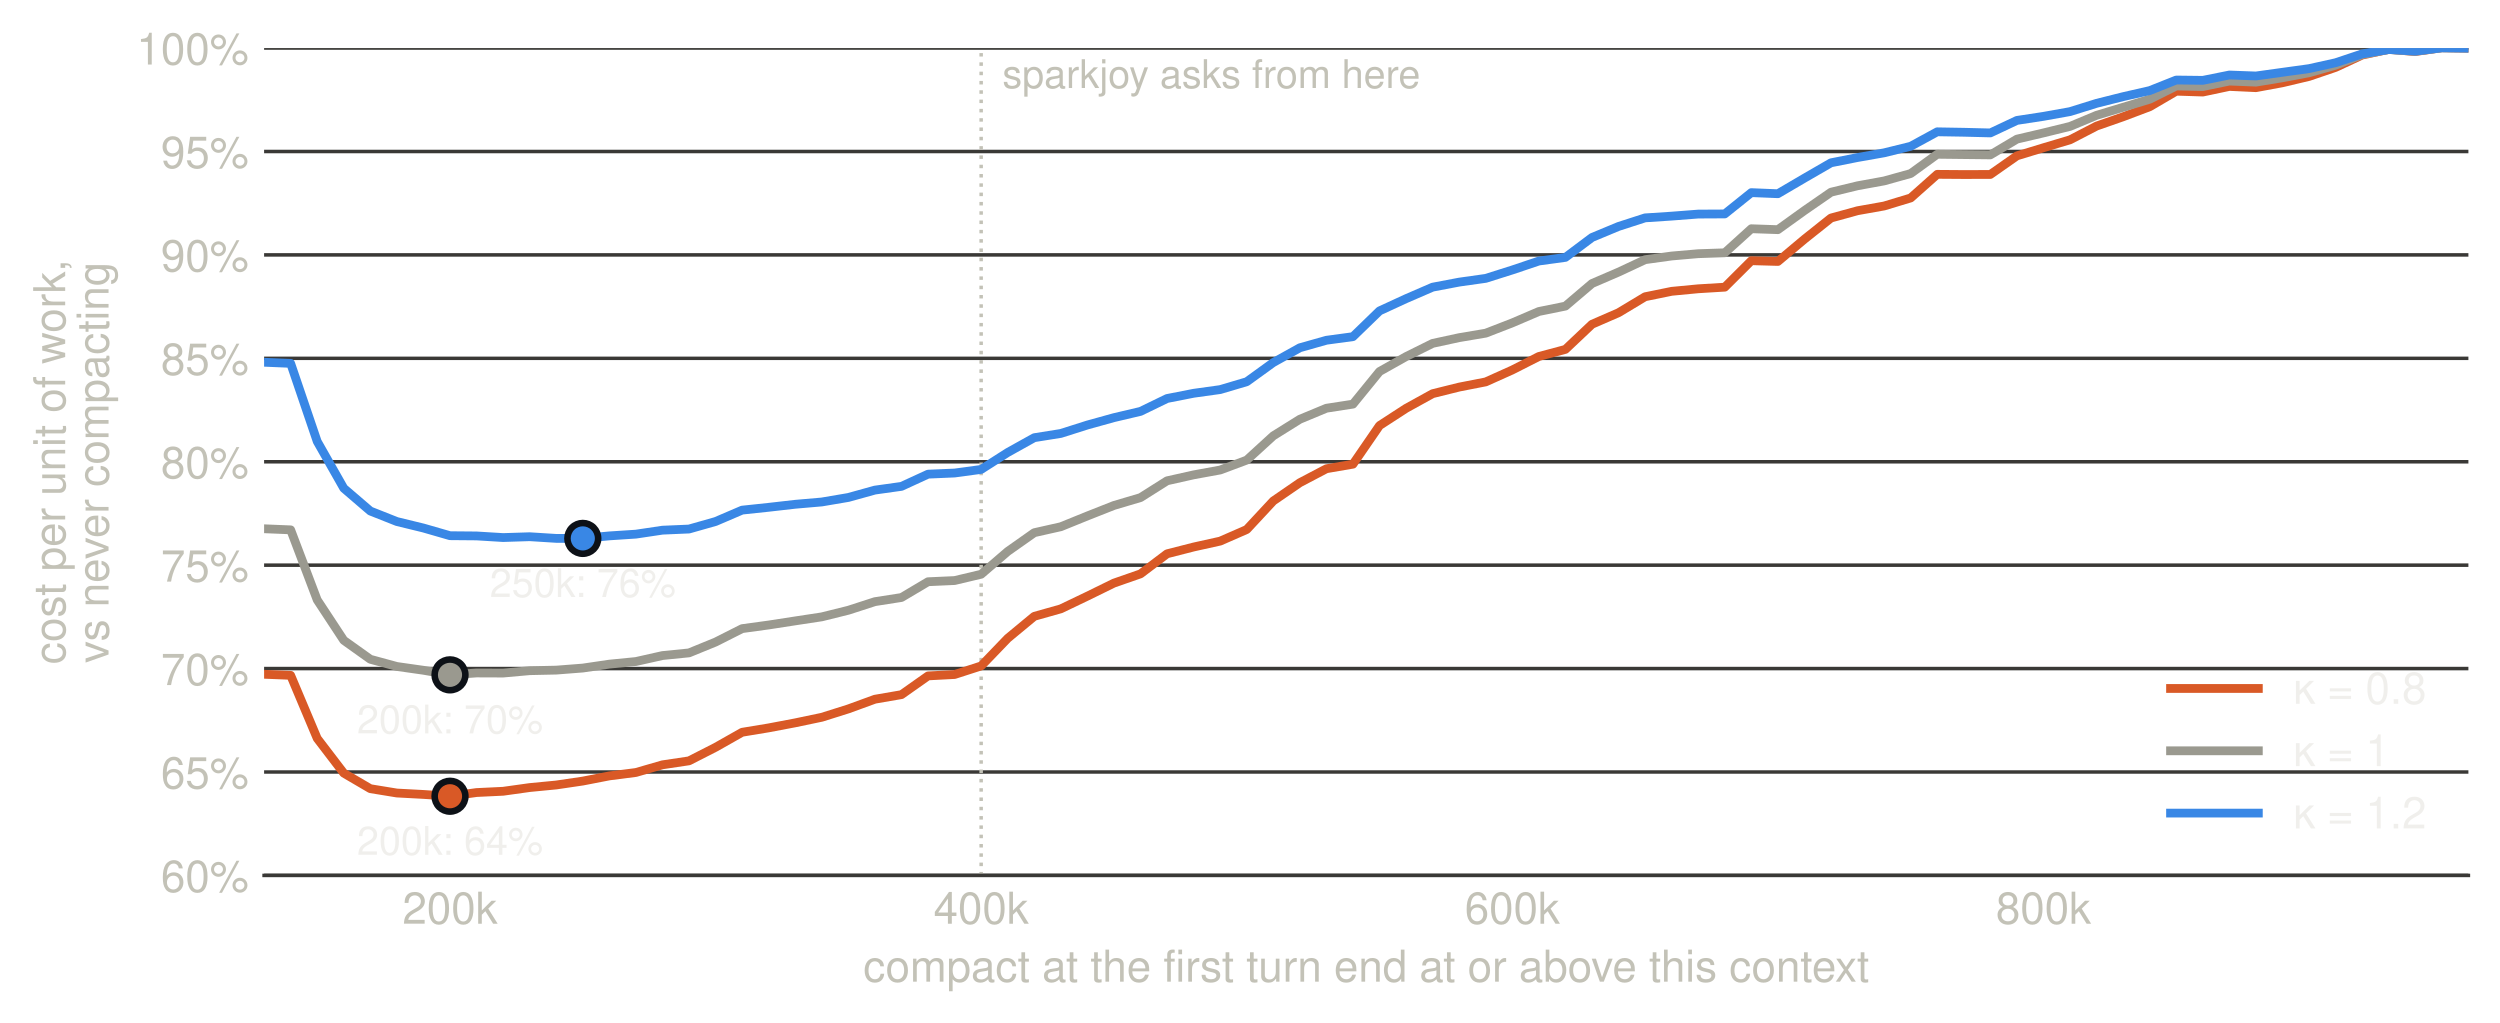
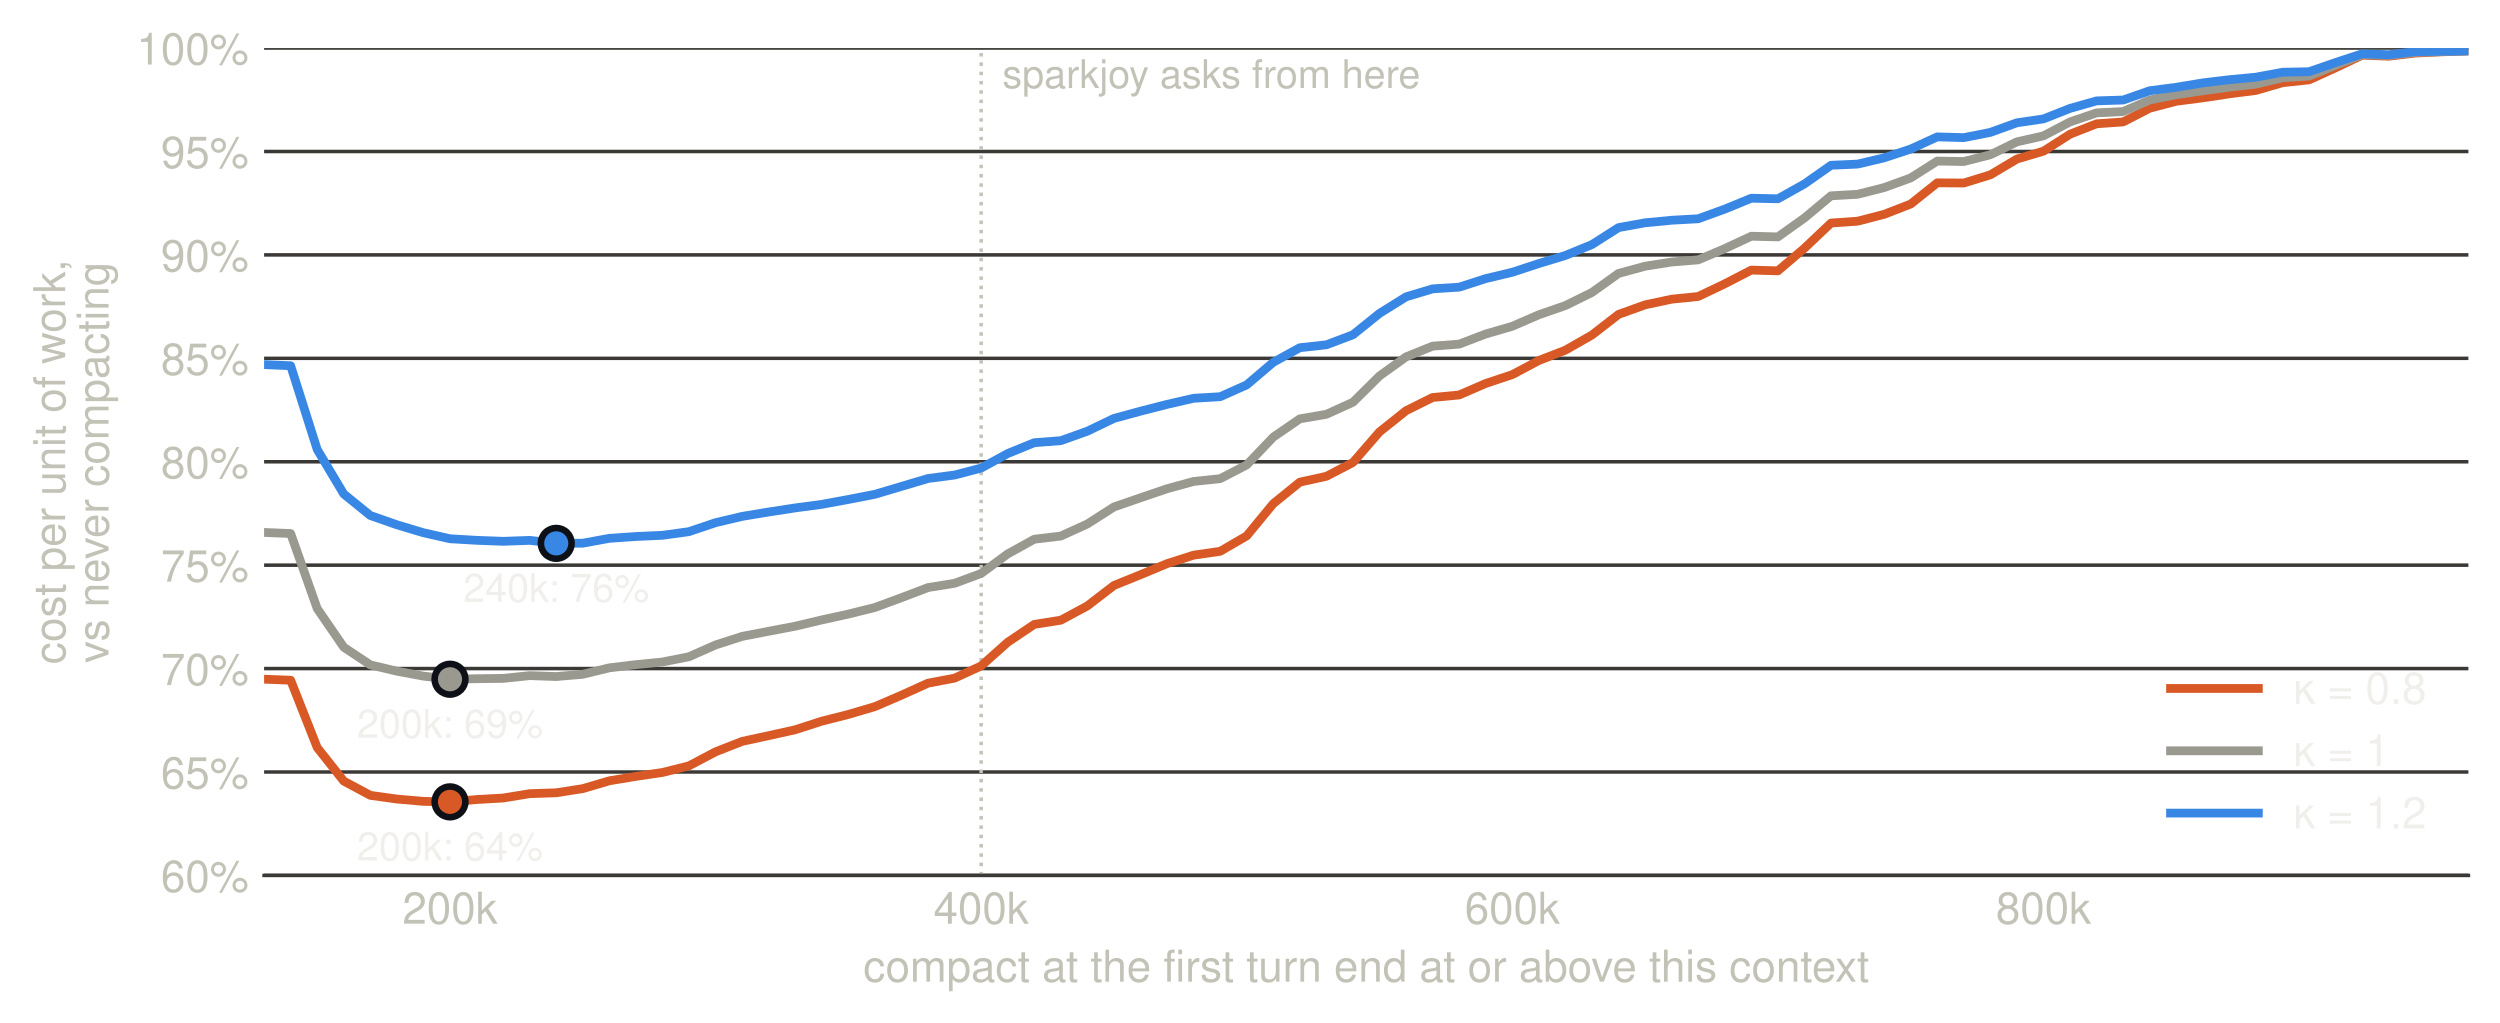
<svg xmlns="http://www.w3.org/2000/svg" xmlns:xlink="http://www.w3.org/1999/xlink" width="569.568pt" height="232.93pt" viewBox="0 0 569.568 232.93" version="1.1">
  <defs>
    <style type="text/css">*{stroke-linejoin: round; stroke-linecap: butt}</style>
  </defs>
  <g id="figure_1">
    <g id="patch_1">
      <path d="M 0 232.93  L 569.568 232.93  L 569.568 0  L 0 0  L 0 232.93  z " style="fill: none" />
    </g>
    <g id="axes_1">
      <g id="patch_2">
        <path d="M 60.168 199.446  L 562.368 199.446  L 562.368 10.95  L 60.168 10.95  L 60.168 199.446  z " style="fill: none" />
      </g>
      <g id="matplotlib.axis_1">
        <g id="xtick_1">
          <g id="line2d_1" />
          <g id="text_1">
            <text style="font-size: 10px; font-family: 'Helvetica', 'Arial', 'DejaVu Sans'; text-anchor: middle; fill: #c3c2b7" x="102.522" y="210.446" transform="rotate(-0 102.5218 210.446)">200k</text>
          </g>
        </g>
        <g id="xtick_2">
          <g id="line2d_2" />
          <g id="text_2">
            <text style="font-size: 10px; font-family: 'Helvetica', 'Arial', 'DejaVu Sans'; text-anchor: middle; fill: #c3c2b7" x="223.534" y="210.446" transform="rotate(-0 223.5338 210.446)">400k</text>
          </g>
        </g>
        <g id="xtick_3">
          <g id="line2d_3" />
          <g id="text_3">
            <text style="font-size: 10px; font-family: 'Helvetica', 'Arial', 'DejaVu Sans'; text-anchor: middle; fill: #c3c2b7" x="344.546" y="210.446" transform="rotate(-0 344.5459 210.446)">600k</text>
          </g>
        </g>
        <g id="xtick_4">
          <g id="line2d_4" />
          <g id="text_4">
            <text style="font-size: 10px; font-family: 'Helvetica', 'Arial', 'DejaVu Sans'; text-anchor: middle; fill: #c3c2b7" x="465.558" y="210.446" transform="rotate(-0 465.5579 210.446)">800k</text>
          </g>
        </g>
        <g id="text_5">
          <text style="font-size: 10px; font-family: 'Helvetica', 'Arial', 'DejaVu Sans'; text-anchor: middle; fill: #c3c2b7" x="311.268" y="223.645" transform="rotate(-0 311.2676 223.6452)">compact at the first turn end at or above this context</text>
        </g>
      </g>
      <g id="matplotlib.axis_2">
        <g id="ytick_1">
          <g id="line2d_5">
            <path d="M 60.168 199.446  L 562.368 199.446  " clip-path="url(#p92335eda85)" style="fill: none; stroke: #3a3936; stroke-width: 0.8; stroke-linecap: square" />
          </g>
          <g id="line2d_6" />
          <g id="text_6">
            <text style="font-size: 10px; font-family: 'Helvetica', 'Arial', 'DejaVu Sans'; text-anchor: end; fill: #c3c2b7" x="56.668" y="203.196" transform="rotate(-0 56.66758 203.196)">60%</text>
          </g>
        </g>
        <g id="ytick_2">
          <g id="line2d_7">
            <path d="M 60.168 175.884  L 562.368 175.884  " clip-path="url(#p92335eda85)" style="fill: none; stroke: #3a3936; stroke-width: 0.8; stroke-linecap: square" />
          </g>
          <g id="line2d_8" />
          <g id="text_7">
            <text style="font-size: 10px; font-family: 'Helvetica', 'Arial', 'DejaVu Sans'; text-anchor: end; fill: #c3c2b7" x="56.668" y="179.634" transform="rotate(-0 56.66758 179.634)">65%</text>
          </g>
        </g>
        <g id="ytick_3">
          <g id="line2d_9">
            <path d="M 60.168 152.322  L 562.368 152.322  " clip-path="url(#p92335eda85)" style="fill: none; stroke: #3a3936; stroke-width: 0.8; stroke-linecap: square" />
          </g>
          <g id="line2d_10" />
          <g id="text_8">
            <text style="font-size: 10px; font-family: 'Helvetica', 'Arial', 'DejaVu Sans'; text-anchor: end; fill: #c3c2b7" x="56.668" y="156.072" transform="rotate(-0 56.66758 156.072)">70%</text>
          </g>
        </g>
        <g id="ytick_4">
          <g id="line2d_11">
            <path d="M 60.168 128.76  L 562.368 128.76  " clip-path="url(#p92335eda85)" style="fill: none; stroke: #3a3936; stroke-width: 0.8; stroke-linecap: square" />
          </g>
          <g id="line2d_12" />
          <g id="text_9">
            <text style="font-size: 10px; font-family: 'Helvetica', 'Arial', 'DejaVu Sans'; text-anchor: end; fill: #c3c2b7" x="56.668" y="132.51" transform="rotate(-0 56.66758 132.51)">75%</text>
          </g>
        </g>
        <g id="ytick_5">
          <g id="line2d_13">
            <path d="M 60.168 105.198  L 562.368 105.198  " clip-path="url(#p92335eda85)" style="fill: none; stroke: #3a3936; stroke-width: 0.8; stroke-linecap: square" />
          </g>
          <g id="line2d_14" />
          <g id="text_10">
            <text style="font-size: 10px; font-family: 'Helvetica', 'Arial', 'DejaVu Sans'; text-anchor: end; fill: #c3c2b7" x="56.668" y="108.948" transform="rotate(-0 56.66758 108.948)">80%</text>
          </g>
        </g>
        <g id="ytick_6">
          <g id="line2d_15">
            <path d="M 60.168 81.636  L 562.368 81.636  " clip-path="url(#p92335eda85)" style="fill: none; stroke: #3a3936; stroke-width: 0.8; stroke-linecap: square" />
          </g>
          <g id="line2d_16" />
          <g id="text_11">
            <text style="font-size: 10px; font-family: 'Helvetica', 'Arial', 'DejaVu Sans'; text-anchor: end; fill: #c3c2b7" x="56.668" y="85.386" transform="rotate(-0 56.66758 85.386)">85%</text>
          </g>
        </g>
        <g id="ytick_7">
          <g id="line2d_17">
            <path d="M 60.168 58.074  L 562.368 58.074  " clip-path="url(#p92335eda85)" style="fill: none; stroke: #3a3936; stroke-width: 0.8; stroke-linecap: square" />
          </g>
          <g id="line2d_18" />
          <g id="text_12">
            <text style="font-size: 10px; font-family: 'Helvetica', 'Arial', 'DejaVu Sans'; text-anchor: end; fill: #c3c2b7" x="56.668" y="61.824" transform="rotate(-0 56.66758 61.824)">90%</text>
          </g>
        </g>
        <g id="ytick_8">
          <g id="line2d_19">
            <path d="M 60.168 34.512  L 562.368 34.512  " clip-path="url(#p92335eda85)" style="fill: none; stroke: #3a3936; stroke-width: 0.8; stroke-linecap: square" />
          </g>
          <g id="line2d_20" />
          <g id="text_13">
            <text style="font-size: 10px; font-family: 'Helvetica', 'Arial', 'DejaVu Sans'; text-anchor: end; fill: #c3c2b7" x="56.668" y="38.262" transform="rotate(-0 56.66758 38.262)">95%</text>
          </g>
        </g>
        <g id="ytick_9">
          <g id="line2d_21">
            <path d="M 60.168 10.95  L 562.368 10.95  " clip-path="url(#p92335eda85)" style="fill: none; stroke: #3a3936; stroke-width: 0.8; stroke-linecap: square" />
          </g>
          <g id="line2d_22" />
          <g id="text_14">
            <text style="font-size: 10px; font-family: 'Helvetica', 'Arial', 'DejaVu Sans'; text-anchor: end; fill: #c3c2b7" x="56.668" y="14.7" transform="rotate(-0 56.66758 14.7)">100%</text>
          </g>
        </g>
        <g id="text_15">
          <text style="font-size: 10px; font-family: 'Helvetica', 'Arial', 'DejaVu Sans'; fill: #c3c2b7" transform="translate(14.84893 151.3253) rotate(-90)">cost per unit of work,</text>
          <text style="font-size: 10px; font-family: 'Helvetica', 'Arial', 'DejaVu Sans'; fill: #c3c2b7" transform="translate(24.73115 151.0496) rotate(-90)">vs never compacting</text>
        </g>
      </g>
      <g id="line2d_23">
        <path d="M 223.534 199.446  L 223.534 10.95  " clip-path="url(#p92335eda85)" style="fill: none; stroke-dasharray: 0.8,1.32; stroke-dashoffset: 0; stroke: #c3c2b7; stroke-width: 0.8" />
      </g>
      <g id="line2d_24">
-         <path d="M 60.168 153.62  L 66.218 153.86  L 72.269 168.226  L 78.319 176.143  L 84.37 179.683  L 90.421 180.672  L 96.471 180.995  L 102.522 181.403  L 108.572 180.562  L 114.623 180.274  L 120.674 179.427  L 126.724 178.842  L 132.775 177.948  L 138.825 176.773  L 144.876 175.994  L 150.927 174.245  L 156.977 173.34  L 163.028 170.254  L 169.078 166.831  L 175.129 165.831  L 181.18 164.683  L 187.23 163.414  L 193.281 161.507  L 199.331 159.3  L 205.382 158.256  L 211.433 153.989  L 217.483 153.672  L 223.534 151.718  L 229.584 145.427  L 235.635 140.417  L 241.686 138.71  L 247.736 135.814  L 253.787 132.846  L 259.837 130.741  L 265.888 126.172  L 271.939 124.623  L 277.989 123.28  L 284.04 120.635  L 290.09 114.131  L 296.141 109.971  L 302.192 106.791  L 308.242 105.752  L 314.293 96.955  L 320.343 93.029  L 326.394 89.691  L 332.445 88.188  L 338.495 87.005  L 344.546 84.287  L 350.596 81.216  L 356.647 79.597  L 362.698 73.876  L 368.748 71.244  L 374.799 67.607  L 380.85 66.372  L 386.9 65.793  L 392.951 65.426  L 399.001 59.397  L 405.052 59.568  L 411.103 54.491  L 417.153 49.672  L 423.204 48.008  L 429.254 46.931  L 435.305 45.1  L 441.356 39.719  L 447.406 39.763  L 453.457 39.746  L 459.507 35.507  L 465.558 33.66  L 471.609 31.851  L 477.659 28.719  L 483.71 26.601  L 489.76 24.317  L 495.811 20.778  L 501.862 20.973  L 507.912 19.693  L 513.963 19.976  L 520.013 18.855  L 526.064 17.418  L 532.115 15.356  L 538.165 12.539  L 544.216 11.246  L 550.266 11.741  L 556.317 10.88  L 562.368 10.979  " clip-path="url(#p92335eda85)" style="fill: none; stroke: #d95926; stroke-width: 2; stroke-linecap: square" />
+         <path d="M 60.168 154.737  L 66.218 154.976  L 72.269 170.315  L 78.319 177.955  L 84.37 181.202  L 90.421 182.042  L 96.471 182.576  L 102.522 182.684  L 108.572 182.159  L 114.623 181.811  L 120.674 180.82  L 126.724 180.617  L 132.775 179.671  L 138.825 177.887  L 144.876 176.879  L 150.927 175.993  L 156.977 174.472  L 163.028 171.281  L 169.078 168.909  L 175.129 167.599  L 181.18 166.255  L 187.23 164.299  L 193.281 162.765  L 199.331 160.979  L 205.382 158.379  L 211.433 155.641  L 217.483 154.498  L 223.534 151.717  L 229.584 146.32  L 235.635 142.25  L 241.686 141.294  L 247.736 138.037  L 253.787 133.381  L 259.837 130.932  L 265.888 128.409  L 271.939 126.478  L 277.989 125.602  L 284.04 122.088  L 290.09 114.745  L 296.141 109.845  L 302.192 108.51  L 308.242 105.366  L 314.293 98.392  L 320.343 93.563  L 326.394 90.559  L 332.445 89.983  L 338.495 87.358  L 344.546 85.344  L 350.596 82.125  L 356.647 79.772  L 362.698 76.318  L 368.748 71.629  L 374.799 69.451  L 380.85 68.163  L 386.9 67.549  L 392.951 64.656  L 399.001 61.535  L 405.052 61.704  L 411.103 56.545  L 417.153 50.813  L 423.204 50.396  L 429.254 48.832  L 435.305 46.486  L 441.356 41.659  L 447.406 41.694  L 453.457 39.833  L 459.507 36.232  L 465.558 34.44  L 471.609 30.574  L 477.659 28.205  L 483.71 27.777  L 489.76 24.654  L 495.811 23.072  L 501.862 22.293  L 507.912 21.383  L 513.963 20.601  L 520.013 18.841  L 526.064 18.196  L 532.115 15.443  L 538.165 12.566  L 544.216 12.804  L 550.266 12.088  L 556.317 11.807  L 562.368 11.596  " clip-path="url(#p92335eda85)" style="fill: none; stroke: #d95926; stroke-width: 2; stroke-linecap: square" />
      </g>
      <g id="line2d_25">
-         <path d="M 60.168 120.466  L 66.218 120.715  L 72.269 136.679  L 78.319 145.881  L 84.37 150.198  L 90.421 151.844  L 96.471 152.706  L 102.522 153.748  L 108.572 153.32  L 114.623 153.343  L 120.674 152.802  L 126.724 152.671  L 132.775 152.201  L 138.825 151.309  L 144.876 150.713  L 150.927 149.353  L 156.977 148.746  L 163.028 146.276  L 169.078 143.219  L 175.129 142.389  L 181.18 141.455  L 187.23 140.535  L 193.281 139.032  L 199.331 137.073  L 205.382 136.127  L 211.433 132.535  L 217.483 132.264  L 223.534 130.83  L 229.584 125.631  L 235.635 121.363  L 241.686 120.002  L 247.736 117.547  L 253.787 115.158  L 259.837 113.365  L 265.888 109.54  L 271.939 108.185  L 277.989 107.079  L 284.04 104.823  L 290.09 99.295  L 296.141 95.517  L 302.192 93.005  L 308.242 92.071  L 314.293 84.639  L 320.343 81.238  L 326.394 78.233  L 332.445 76.925  L 338.495 75.903  L 344.546 73.559  L 350.596 70.967  L 356.647 69.739  L 362.698 64.596  L 368.748 61.989  L 374.799 59.162  L 380.85 58.325  L 386.9 57.8  L 392.951 57.593  L 399.001 52.113  L 405.052 52.325  L 411.103 47.97  L 417.153 43.787  L 423.204 42.324  L 429.254 41.221  L 435.305 39.536  L 441.356 35.147  L 447.406 35.218  L 453.457 35.286  L 459.507 31.7  L 465.558 30.282  L 471.609 28.797  L 477.659 26.269  L 483.71 24.437  L 489.76 22.605  L 495.811 19.588  L 501.862 19.723  L 507.912 18.469  L 513.963 18.714  L 520.013 17.718  L 526.064 16.576  L 532.115 14.858  L 538.165 12.432  L 544.216 11.279  L 550.266 11.699  L 556.317 10.891  L 562.368 10.974  " clip-path="url(#p92335eda85)" style="fill: none; stroke: #9a998f; stroke-width: 2; stroke-linecap: square" />
+         <path d="M 60.168 121.305  L 66.218 121.554  L 72.269 138.646  L 78.319 147.451  L 84.37 151.478  L 90.421 152.911  L 96.471 154.04  L 102.522 154.745  L 108.572 154.629  L 114.623 154.553  L 120.674 153.923  L 126.724 154.137  L 132.775 153.619  L 138.825 152.15  L 144.876 151.42  L 150.927 150.819  L 156.977 149.617  L 163.028 146.936  L 169.078 144.986  L 175.129 143.818  L 181.18 142.665  L 187.23 141.229  L 193.281 139.903  L 199.331 138.397  L 205.382 136.162  L 211.433 133.861  L 217.483 132.889  L 223.534 130.646  L 229.584 126.192  L 235.635 122.848  L 241.686 122.13  L 247.736 119.367  L 253.787 115.494  L 259.837 113.408  L 265.888 111.348  L 271.939 109.684  L 277.989 109.056  L 284.04 105.912  L 290.09 99.579  L 296.141 95.419  L 302.192 94.385  L 308.242 91.637  L 314.293 85.645  L 320.343 81.3  L 326.394 78.86  L 332.445 78.398  L 338.495 76.088  L 344.546 74.334  L 350.596 71.706  L 356.647 69.609  L 362.698 66.627  L 368.748 62.295  L 374.799 60.65  L 380.85 59.692  L 386.9 59.205  L 392.951 56.635  L 399.001 53.82  L 405.052 53.971  L 411.103 49.657  L 417.153 44.607  L 423.204 44.267  L 429.254 42.739  L 435.305 40.535  L 441.356 36.696  L 447.406 36.797  L 453.457 35.256  L 459.507 32.317  L 465.558 30.951  L 471.609 27.774  L 477.659 25.716  L 483.71 25.409  L 489.76 22.776  L 495.811 21.568  L 501.862 20.67  L 507.912 19.848  L 513.963 19.156  L 520.013 17.709  L 526.064 17.321  L 532.115 14.877  L 538.165 12.44  L 544.216 12.643  L 550.266 11.934  L 556.317 11.747  L 562.368 11.596  " clip-path="url(#p92335eda85)" style="fill: none; stroke: #9a998f; stroke-width: 2; stroke-linecap: square" />
      </g>
      <g id="line2d_26">
-         <path d="M 60.168 82.53  L 66.218 82.786  L 72.269 100.574  L 78.319 111.234  L 84.37 116.427  L 90.421 118.823  L 96.471 120.3  L 102.522 122.047  L 108.572 122.099  L 114.623 122.47  L 120.674 122.279  L 126.724 122.659  L 132.775 122.662  L 138.825 122.089  L 144.876 121.693  L 150.927 120.789  L 156.977 120.529  L 163.028 118.812  L 169.078 116.22  L 175.129 115.579  L 181.18 114.888  L 187.23 114.364  L 193.281 113.335  L 199.331 111.657  L 205.382 110.809  L 211.433 108.026  L 217.483 107.768  L 223.534 106.946  L 229.584 103.086  L 235.635 99.717  L 241.686 98.75  L 247.736 96.829  L 253.787 95.151  L 259.837 93.726  L 265.888 90.789  L 271.939 89.601  L 277.989 88.757  L 284.04 86.967  L 290.09 82.594  L 296.141 79.23  L 302.192 77.521  L 308.242 76.697  L 314.293 70.83  L 320.343 68.043  L 326.394 65.422  L 332.445 64.274  L 338.495 63.42  L 344.546 61.506  L 350.596 59.468  L 356.647 58.64  L 362.698 54.104  L 368.748 51.59  L 374.799 49.635  L 380.85 49.239  L 386.9 48.772  L 392.951 48.74  L 399.001 43.886  L 405.052 44.135  L 411.103 40.586  L 417.153 37.089  L 423.204 35.887  L 429.254 34.819  L 435.305 33.326  L 441.356 30.03  L 447.406 30.133  L 453.457 30.284  L 459.507 27.434  L 465.558 26.51  L 471.609 25.427  L 477.659 23.542  L 483.71 22.02  L 489.76 20.64  L 495.811 18.232  L 501.862 18.305  L 507.912 17.09  L 513.963 17.31  L 520.013 16.469  L 526.064 15.634  L 532.115 14.293  L 538.165 12.273  L 544.216 11.284  L 550.266 11.648  L 556.317 10.898  L 562.368 10.968  " clip-path="url(#p92335eda85)" style="fill: none; stroke: #3987e5; stroke-width: 2; stroke-linecap: square" />
+         <path d="M 60.168 83.067  L 66.218 83.323  L 72.269 102.414  L 78.319 112.542  L 84.37 117.446  L 90.421 119.559  L 96.471 121.372  L 102.522 122.742  L 108.572 123.098  L 114.623 123.327  L 120.674 123.111  L 126.724 123.791  L 132.775 123.752  L 138.825 122.647  L 144.876 122.23  L 150.927 121.955  L 156.977 121.12  L 163.028 119.079  L 169.078 117.648  L 175.129 116.647  L 181.18 115.714  L 187.23 114.902  L 193.281 113.793  L 199.331 112.612  L 205.382 110.813  L 211.433 109.013  L 217.483 108.223  L 223.534 106.637  L 229.584 103.327  L 235.635 100.86  L 241.686 100.393  L 247.736 98.233  L 253.787 95.323  L 259.837 93.678  L 265.888 92.128  L 271.939 90.736  L 277.989 90.382  L 284.04 87.678  L 290.09 82.534  L 296.141 79.214  L 302.192 78.554  L 308.242 76.265  L 314.293 71.395  L 320.343 67.624  L 326.394 65.807  L 332.445 65.42  L 338.495 63.471  L 344.546 62.025  L 350.596 60.035  L 356.647 58.195  L 362.698 55.711  L 368.748 51.853  L 374.799 50.758  L 380.85 50.176  L 386.9 49.841  L 392.951 47.638  L 399.001 45.158  L 405.052 45.291  L 411.103 41.904  L 417.153 37.653  L 423.204 37.385  L 429.254 35.957  L 435.305 33.956  L 441.356 31.187  L 447.406 31.356  L 453.457 30.158  L 459.507 27.973  L 465.558 27.086  L 471.609 24.693  L 477.659 22.98  L 483.71 22.788  L 489.76 20.672  L 495.811 19.882  L 501.862 18.882  L 507.912 18.158  L 513.963 17.581  L 520.013 16.457  L 526.064 16.341  L 532.115 14.242  L 538.165 12.263  L 544.216 12.464  L 550.266 11.77  L 556.317 11.681  L 562.368 11.596  " clip-path="url(#p92335eda85)" style="fill: none; stroke: #3987e5; stroke-width: 2; stroke-linecap: square" />
      </g>
      <g id="patch_3">
        <path d="M 60.168 199.446  L 562.368 199.446  " style="fill: none; stroke: #3a3936; stroke-width: 0.8; stroke-linejoin: miter; stroke-linecap: square" />
      </g>
      <g id="text_16">
        <text style="font-size: 9px; font-family: 'Helvetica', 'Arial', 'DejaVu Sans'; text-anchor: start; fill: #c3c2b7" x="228.374" y="20.056" transform="rotate(-0 228.3743 20.0562)">sparkjoy asks from here</text>
      </g>
      <g id="line2d_27">
        <defs>
          <path id="mec0bd2ce93" d="M 0 3.5  C 0.928 3.5 1.819 3.131 2.475 2.475  C 3.131 1.819 3.5 0.928 3.5 0  C 3.5 -0.928 3.131 -1.819 2.475 -2.475  C 1.819 -3.131 0.928 -3.5 0 -3.5  C -0.928 -3.5 -1.819 -3.131 -2.475 -2.475  C -3.131 -1.819 -3.5 -0.928 -3.5 0  C -3.5 0.928 -3.131 1.819 -2.475 2.475  C -1.819 3.131 -0.928 3.5 0 3.5  z " style="stroke: #0d1117; stroke-width: 1.5" />
        </defs>
        <g clip-path="url(#p92335eda85)">
-           <use xlink:href="#mec0bd2ce93" x="102.522" y="181.403" style="fill: #d95926; stroke: #0d1117; stroke-width: 1.5" />
+           <use xlink:href="#mec0bd2ce93" x="102.522" y="182.684" style="fill: #d95926; stroke: #0d1117; stroke-width: 1.5" />
        </g>
      </g>
      <g id="text_17">
-         <text style="font-size: 9px; font-family: 'Helvetica', 'Arial', 'DejaVu Sans'; text-anchor: middle; fill: #f0efec" x="102.522" y="194.75" transform="rotate(-0 102.5218 194.7505)">200k: 64%</text>
+         <text style="font-size: 9px; font-family: 'Helvetica', 'Arial', 'DejaVu Sans'; text-anchor: middle; fill: #f0efec" x="102.522" y="196.032" transform="rotate(-0 102.5218 196.0318)">200k: 64%</text>
      </g>
      <g id="line2d_28">
        <defs>
          <path id="md3c864d577" d="M 0 3.5  C 0.928 3.5 1.819 3.131 2.475 2.475  C 3.131 1.819 3.5 0.928 3.5 0  C 3.5 -0.928 3.131 -1.819 2.475 -2.475  C 1.819 -3.131 0.928 -3.5 0 -3.5  C -0.928 -3.5 -1.819 -3.131 -2.475 -2.475  C -3.131 -1.819 -3.5 -0.928 -3.5 0  C -3.5 0.928 -3.131 1.819 -2.475 2.475  C -1.819 3.131 -0.928 3.5 0 3.5  z " style="stroke: #0d1117; stroke-width: 1.5" />
        </defs>
        <g clip-path="url(#p92335eda85)">
-           <use xlink:href="#md3c864d577" x="102.522" y="153.748" style="fill: #9a998f; stroke: #0d1117; stroke-width: 1.5" />
+           <use xlink:href="#md3c864d577" x="102.522" y="154.745" style="fill: #9a998f; stroke: #0d1117; stroke-width: 1.5" />
        </g>
      </g>
      <g id="text_18">
-         <text style="font-size: 9px; font-family: 'Helvetica', 'Arial', 'DejaVu Sans'; text-anchor: middle; fill: #f0efec" x="102.522" y="167.095" transform="rotate(-0 102.5218 167.0949)">200k: 70%</text>
+         <text style="font-size: 9px; font-family: 'Helvetica', 'Arial', 'DejaVu Sans'; text-anchor: middle; fill: #f0efec" x="102.522" y="168.093" transform="rotate(-0 102.5218 168.0927)">200k: 69%</text>
      </g>
      <g id="line2d_29">
        <defs>
          <path id="m3e93c00f11" d="M 0 3.5  C 0.928 3.5 1.819 3.131 2.475 2.475  C 3.131 1.819 3.5 0.928 3.5 0  C 3.5 -0.928 3.131 -1.819 2.475 -2.475  C 1.819 -3.131 0.928 -3.5 0 -3.5  C -0.928 -3.5 -1.819 -3.131 -2.475 -2.475  C -3.131 -1.819 -3.5 -0.928 -3.5 0  C -3.5 0.928 -3.131 1.819 -2.475 2.475  C -1.819 3.131 -0.928 3.5 0 3.5  z " style="stroke: #0d1117; stroke-width: 1.5" />
        </defs>
        <g clip-path="url(#p92335eda85)">
-           <use xlink:href="#m3e93c00f11" x="132.775" y="122.662" style="fill: #3987e5; stroke: #0d1117; stroke-width: 1.5" />
+           <use xlink:href="#m3e93c00f11" x="126.724" y="123.791" style="fill: #3987e5; stroke: #0d1117; stroke-width: 1.5" />
        </g>
      </g>
      <g id="text_19">
-         <text style="font-size: 9px; font-family: 'Helvetica', 'Arial', 'DejaVu Sans'; text-anchor: middle; fill: #f0efec" x="132.775" y="136.01" transform="rotate(-0 132.7748 136.0098)">250k: 76%</text>
+         <text style="font-size: 9px; font-family: 'Helvetica', 'Arial', 'DejaVu Sans'; text-anchor: middle; fill: #f0efec" x="126.724" y="137.139" transform="rotate(-0 126.7242 137.1386)">240k: 76%</text>
      </g>
      <g id="legend_1">
        <g id="line2d_30">
          <path d="M 494.51 156.848  L 504.51 156.848  L 514.51 156.848  " style="fill: none; stroke: #d95926; stroke-width: 2; stroke-linecap: square" />
        </g>
        <g id="text_20">
          <text style="font-size: 10px; font-family: 'Helvetica', 'Arial', 'DejaVu Sans'; text-anchor: start; fill: #f0efec" x="522.51" y="160.348" transform="rotate(-0 522.5098 160.3483)">κ = 0.8</text>
        </g>
        <g id="line2d_31">
          <path d="M 494.51 171.048  L 504.51 171.048  L 514.51 171.048  " style="fill: none; stroke: #9a998f; stroke-width: 2; stroke-linecap: square" />
        </g>
        <g id="text_21">
          <text style="font-size: 10px; font-family: 'Helvetica', 'Arial', 'DejaVu Sans'; text-anchor: start; fill: #f0efec" x="522.51" y="174.548" transform="rotate(-0 522.5098 174.5476)">κ = 1</text>
        </g>
        <g id="line2d_32">
          <path d="M 494.51 185.247  L 504.51 185.247  L 514.51 185.247  " style="fill: none; stroke: #3987e5; stroke-width: 2; stroke-linecap: square" />
        </g>
        <g id="text_22">
          <text style="font-size: 10px; font-family: 'Helvetica', 'Arial', 'DejaVu Sans'; text-anchor: start; fill: #f0efec" x="522.51" y="188.747" transform="rotate(-0 522.5098 188.7468)">κ = 1.2</text>
        </g>
      </g>
    </g>
  </g>
  <defs>
    <clipPath id="p92335eda85">
      <rect x="60.168" y="10.95" width="502.2" height="188.496" />
    </clipPath>
  </defs>
</svg>
